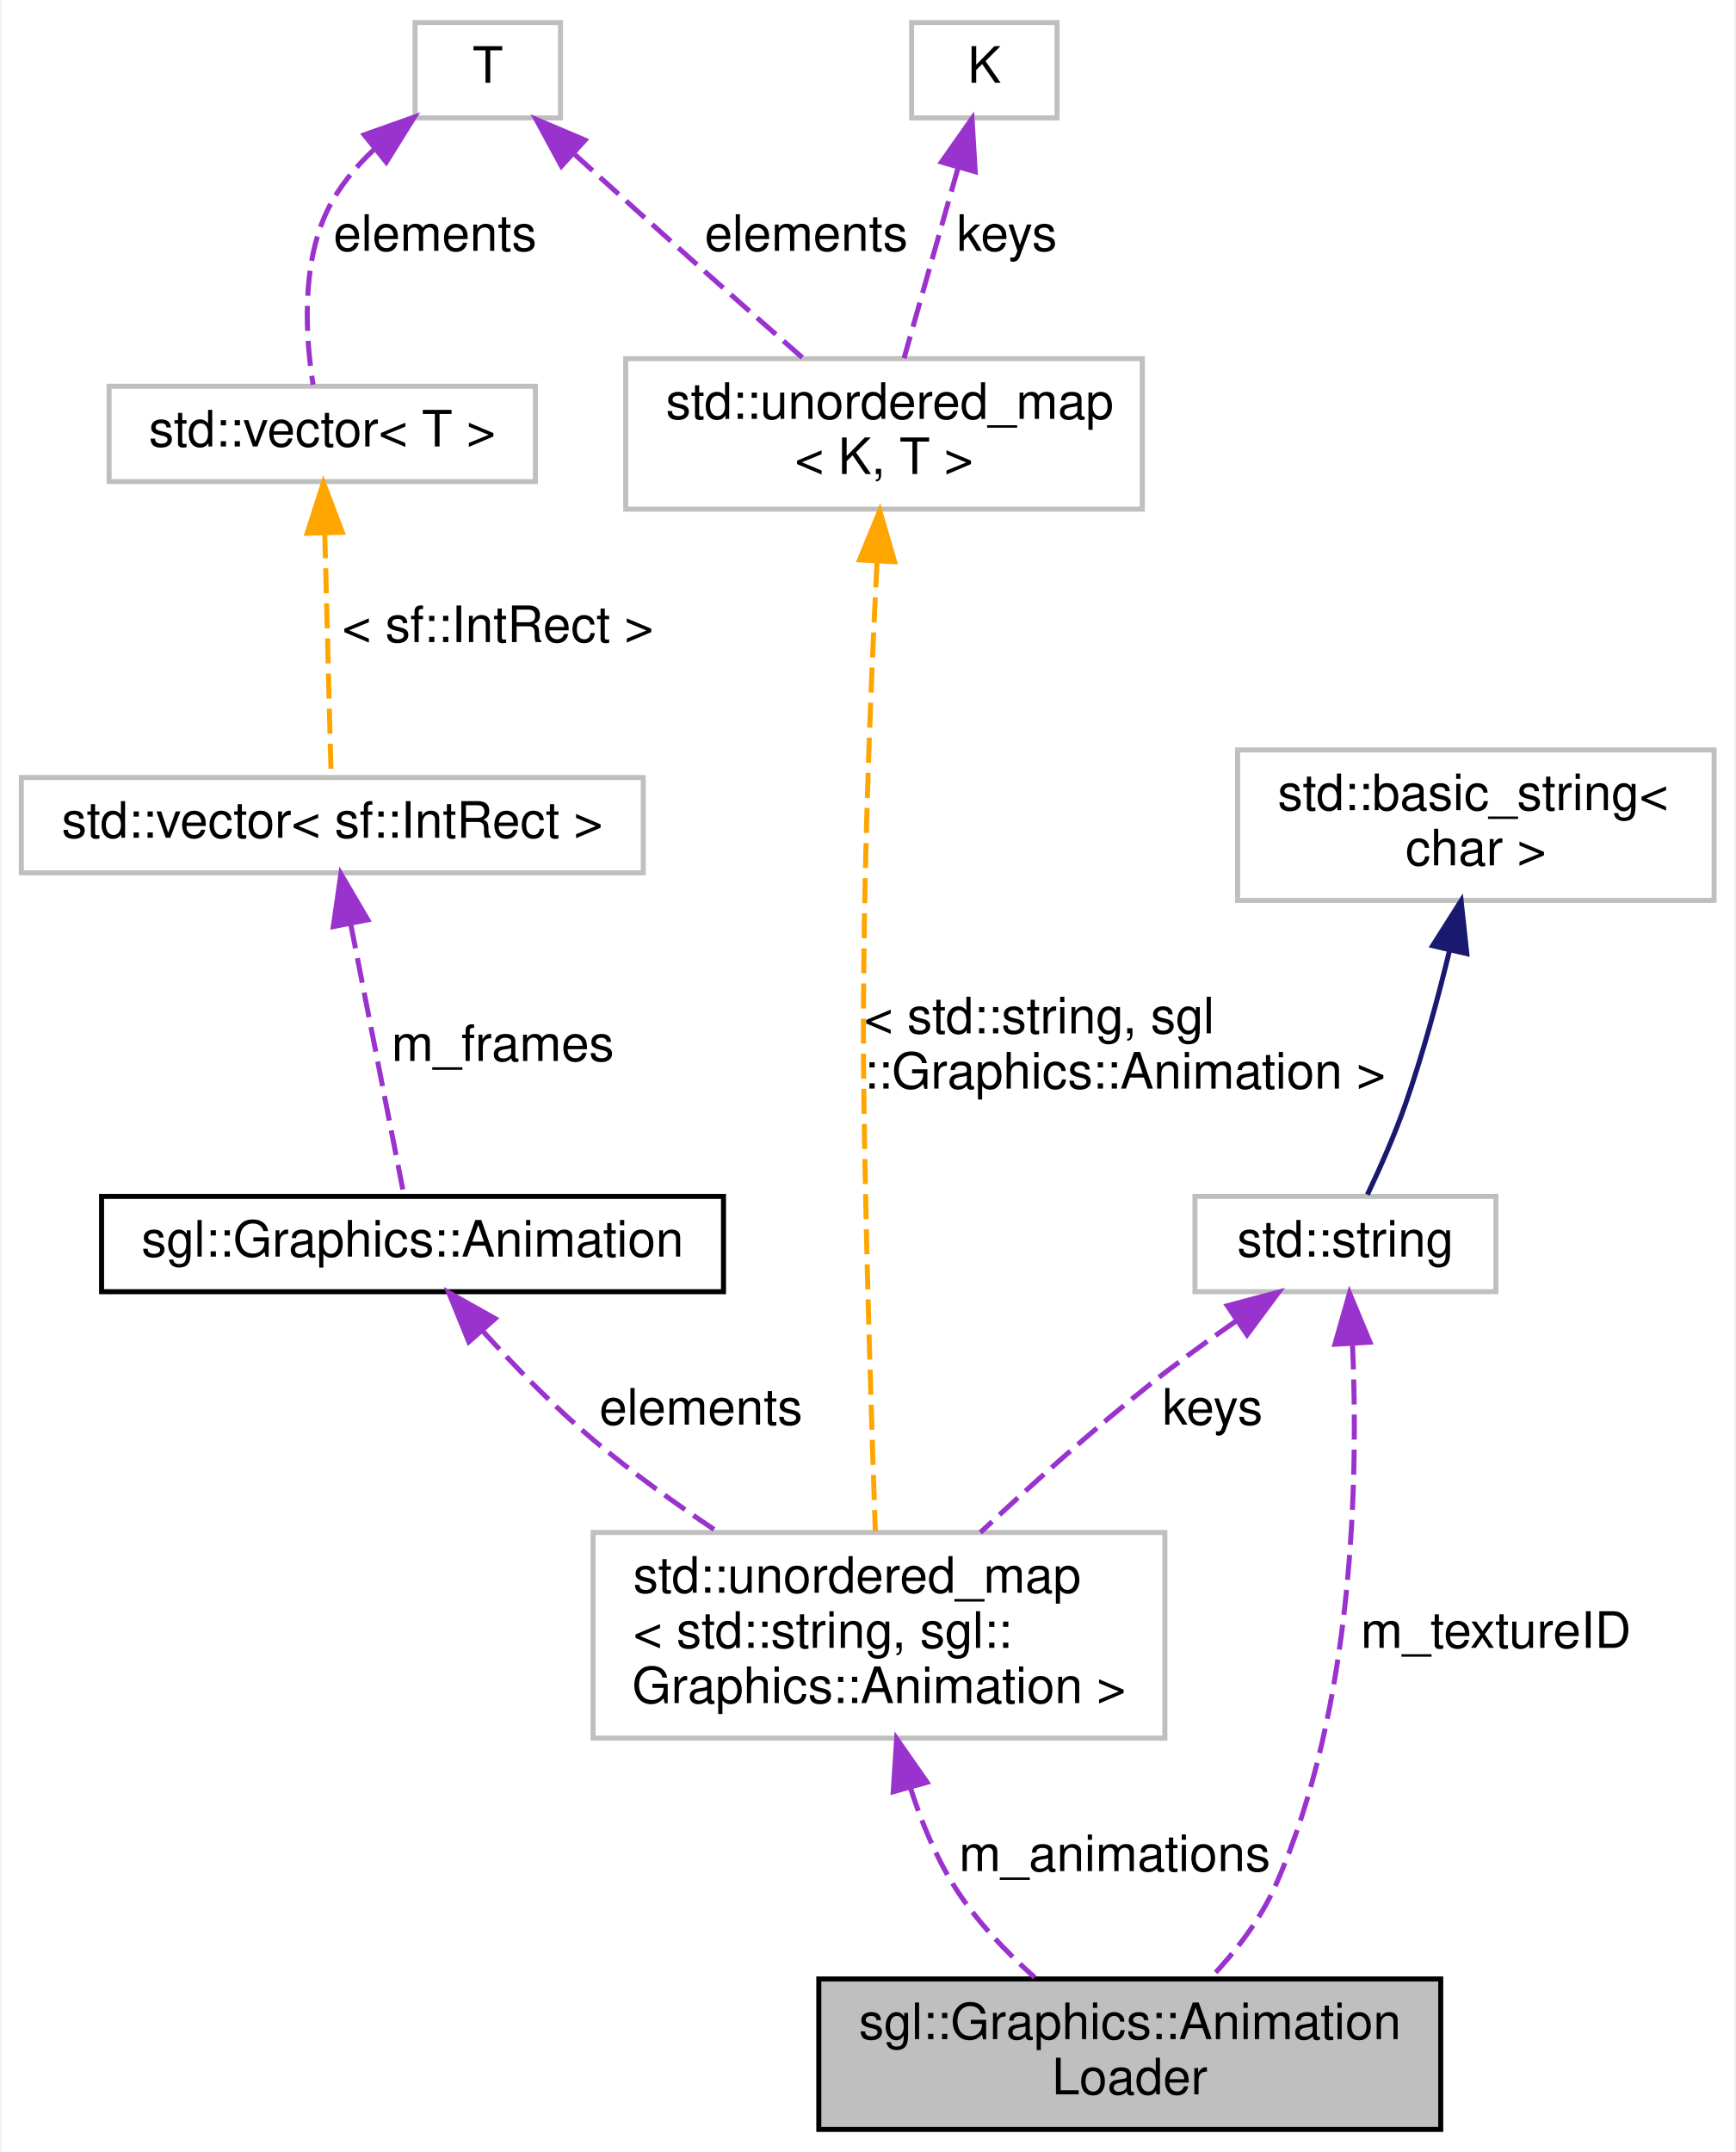
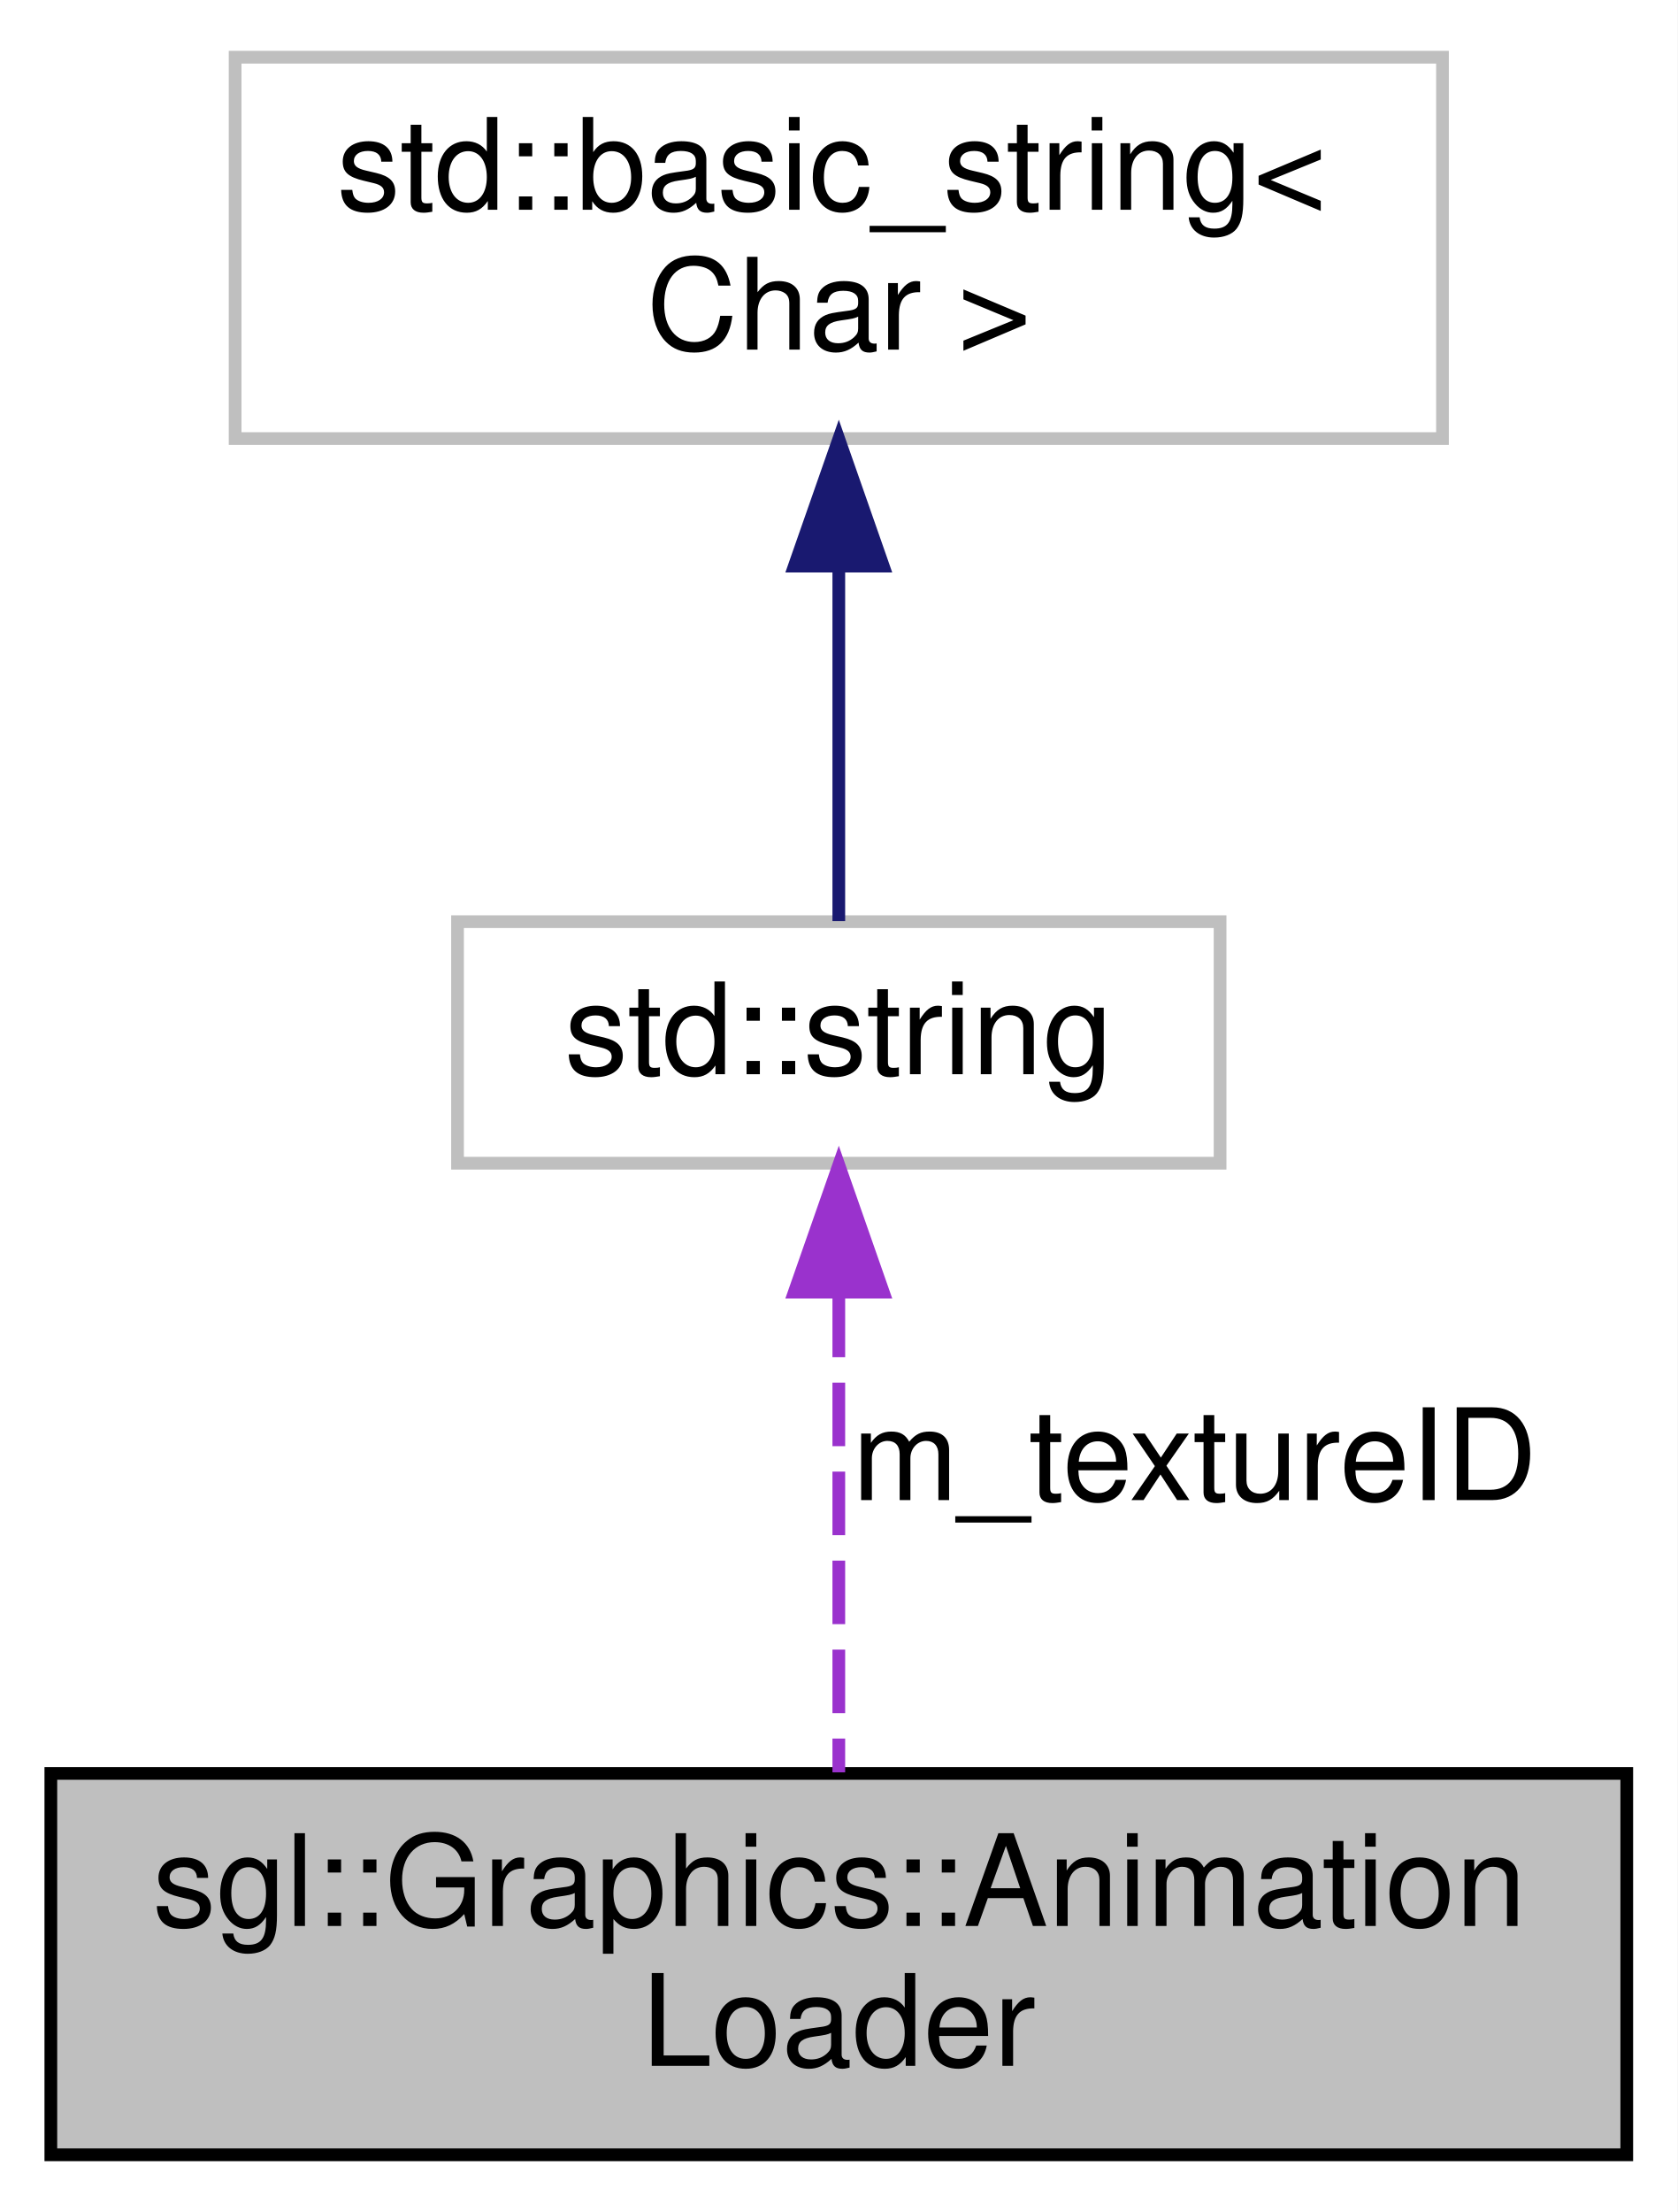
- <svg xmlns="http://www.w3.org/2000/svg" xmlns:xlink="http://www.w3.org/1999/xlink" width="346pt" height="429pt" viewBox="0.00 0.00 345.50 429.00">
-   <g id="graph0" class="graph" transform="scale(1 1) rotate(0) translate(4 425)">
-     <polygon fill="white" stroke="none" points="-4,4 -4,-425 341.5,-425 341.5,4 -4,4" />
+ <svg xmlns="http://www.w3.org/2000/svg" xmlns:xlink="http://www.w3.org/1999/xlink" width="132pt" height="174pt" viewBox="0.00 0.00 132.00 174.00">
+   <g id="graph0" class="graph" transform="scale(1 1) rotate(0) translate(4 170)">
+     <polygon fill="white" stroke="transparent" points="-4,4 -4,-170 128,-170 128,4 -4,4" />
    <g id="node1" class="node">
-       <polygon fill="#bfbfbf" stroke="black" points="159,-0.5 159,-30.5 283,-30.5 283,-0.5 159,-0.5" />
-       <text text-anchor="start" x="167" y="-18.5" font-family="Helvetica,sans-Serif" font-size="10.00">sgl::Graphics::Animation</text>
-       <text text-anchor="middle" x="221" y="-7.5" font-family="Helvetica,sans-Serif" font-size="10.00">Loader</text>
+       <g id="a_node1">
+         <a xlink:title="Load an animated sprite and its animation from a TOML configuration file.">
+           <polygon fill="#bfbfbf" stroke="black" points="0,-0.5 0,-30.5 124,-30.5 124,-0.5 0,-0.5" />
+           <text text-anchor="start" x="8" y="-18.5" font-family="Helvetica,sans-Serif" font-size="10.00">sgl::Graphics::Animation</text>
+           <text text-anchor="middle" x="62" y="-7.5" font-family="Helvetica,sans-Serif" font-size="10.00">Loader</text>
+         </a>
+       </g>
    </g>
    <g id="node2" class="node">
      <g id="a_node2">
-         <a xlink:title="STL class. ">
-           <polygon fill="white" stroke="#bfbfbf" points="234,-167.5 234,-186.5 294,-186.5 294,-167.5 234,-167.5" />
-           <text text-anchor="middle" x="264" y="-174.5" font-family="Helvetica,sans-Serif" font-size="10.00">std::string</text>
+         <a xlink:title=" ">
+           <polygon fill="white" stroke="#bfbfbf" points="32,-78.5 32,-97.5 92,-97.5 92,-78.5 32,-78.5" />
+           <text text-anchor="middle" x="62" y="-85.5" font-family="Helvetica,sans-Serif" font-size="10.00">std::string</text>
        </a>
      </g>
    </g>
    <g id="edge1" class="edge">
-       <path fill="none" stroke="#9a32cd" stroke-dasharray="5,2" d="M265.407,-157.009C266.549,-131.336 265.893,-84.669 250,-49 246.984,-42.231 242.027,-35.882 237.057,-30.623" />
-       <polygon fill="#9a32cd" stroke="#9a32cd" points="261.9,-157.024 264.805,-167.212 268.888,-157.436 261.9,-157.024" />
-       <text text-anchor="middle" x="294" y="-96.5" font-family="Helvetica,sans-Serif" font-size="10.00"> m_textureID</text>
-     </g>
-     <g id="node4" class="node">
-       <polygon fill="white" stroke="#bfbfbf" points="114,-78.5 114,-119.5 228,-119.5 228,-78.5 114,-78.5" />
-       <text text-anchor="start" x="122" y="-107.5" font-family="Helvetica,sans-Serif" font-size="10.00">std::unordered_map</text>
-       <text text-anchor="start" x="122" y="-96.5" font-family="Helvetica,sans-Serif" font-size="10.00">&lt; std::string, sgl::</text>
-       <text text-anchor="middle" x="171" y="-85.5" font-family="Helvetica,sans-Serif" font-size="10.00">Graphics::Animation &gt;</text>
-     </g>
-     <g id="edge8" class="edge">
-       <path fill="none" stroke="#9a32cd" stroke-dasharray="5,2" d="M242.177,-161.64C236.478,-157.688 230.417,-153.302 225,-149 213.402,-139.788 201.126,-128.762 191.214,-119.503" />
-       <polygon fill="#9a32cd" stroke="#9a32cd" points="240.451,-164.698 250.691,-167.417 244.381,-158.906 240.451,-164.698" />
-       <text text-anchor="middle" x="237.5" y="-141" font-family="Helvetica,sans-Serif" font-size="10.00"> keys</text>
+       <path fill="none" stroke="#9a32cd" stroke-dasharray="5,2" d="M62,-68.24C62,-56.41 62,-41.38 62,-30.58" />
+       <polygon fill="#9a32cd" stroke="#9a32cd" points="58.5,-68.36 62,-78.36 65.5,-68.36 58.5,-68.36" />
+       <text text-anchor="middle" x="90" y="-52" font-family="Helvetica,sans-Serif" font-size="10.00"> m_textureID</text>
    </g>
    <g id="node3" class="node">
      <g id="a_node3">
-         <a xlink:title="STL class. ">
-           <polygon fill="white" stroke="#bfbfbf" points="242.5,-245.5 242.5,-275.5 337.5,-275.5 337.5,-245.5 242.5,-245.5" />
-           <text text-anchor="start" x="250.5" y="-263.5" font-family="Helvetica,sans-Serif" font-size="10.00">std::basic_string&lt;</text>
-           <text text-anchor="middle" x="290" y="-252.5" font-family="Helvetica,sans-Serif" font-size="10.00"> char &gt;</text>
+         <a xlink:title=" ">
+           <polygon fill="white" stroke="#bfbfbf" points="14.5,-135.5 14.5,-165.5 109.5,-165.5 109.5,-135.5 14.5,-135.5" />
+           <text text-anchor="start" x="22.5" y="-153.5" font-family="Helvetica,sans-Serif" font-size="10.00">std::basic_string&lt;</text>
+           <text text-anchor="middle" x="62" y="-142.5" font-family="Helvetica,sans-Serif" font-size="10.00"> Char &gt;</text>
        </a>
      </g>
    </g>
    <g id="edge2" class="edge">
-       <path fill="none" stroke="midnightblue" d="M284.723,-235.388C282.392,-225.821 279.405,-214.787 276,-205 273.842,-198.799 270.842,-192.049 268.382,-186.849" />
-       <polygon fill="midnightblue" stroke="midnightblue" points="281.383,-236.478 287.063,-245.421 288.2,-234.888 281.383,-236.478" />
-     </g>
-     <g id="edge3" class="edge">
-       <path fill="none" stroke="#9a32cd" stroke-dasharray="5,2" d="M177.221,-68.732C179.391,-61.951 182.255,-54.977 186,-49 190.227,-42.254 196.205,-35.998 202.027,-30.812" />
-       <polygon fill="#9a32cd" stroke="#9a32cd" points="173.843,-67.817 174.518,-78.39 180.584,-69.704 173.843,-67.817" />
-       <text text-anchor="middle" x="218" y="-52" font-family="Helvetica,sans-Serif" font-size="10.00"> m_animations</text>
-     </g>
-     <g id="node5" class="node">
-       <g id="a_node5">
-         <a xlink:href="../../d0/db1/classsgl_1_1Graphics_1_1Animation.html" target="_top" xlink:title="Handling animated sprites. ">
-           <polygon fill="white" stroke="black" points="16,-167.5 16,-186.5 140,-186.5 140,-167.5 16,-167.5" />
-           <text text-anchor="middle" x="78" y="-174.5" font-family="Helvetica,sans-Serif" font-size="10.00">sgl::Graphics::Animation</text>
-         </a>
-       </g>
-     </g>
-     <g id="edge4" class="edge">
-       <path fill="none" stroke="#9a32cd" stroke-dasharray="5,2" d="M91.948,-159.705C98.336,-152.67 106.208,-144.566 114,-138 121.64,-131.562 130.403,-125.258 138.73,-119.693" />
-       <polygon fill="#9a32cd" stroke="#9a32cd" points="89.222,-157.505 85.225,-167.317 94.469,-162.138 89.222,-157.505" />
-       <text text-anchor="middle" x="135.5" y="-141" font-family="Helvetica,sans-Serif" font-size="10.00"> elements</text>
-     </g>
-     <g id="node6" class="node">
-       <polygon fill="white" stroke="#bfbfbf" points="0,-251 0,-270 124,-270 124,-251 0,-251" />
-       <text text-anchor="middle" x="62" y="-258" font-family="Helvetica,sans-Serif" font-size="10.00">std::vector&lt; sf::IntRect &gt;</text>
-     </g>
-     <g id="edge5" class="edge">
-       <path fill="none" stroke="#9a32cd" stroke-dasharray="5,2" d="M65.659,-240.864C68.997,-223.861 73.781,-199.49 76.3,-186.659" />
-       <polygon fill="#9a32cd" stroke="#9a32cd" points="62.204,-240.291 63.712,-250.778 69.073,-241.64 62.204,-240.291" />
-       <text text-anchor="middle" x="96" y="-213.5" font-family="Helvetica,sans-Serif" font-size="10.00"> m_frames</text>
-     </g>
-     <g id="node7" class="node">
-       <g id="a_node7">
-         <a xlink:title="STL class. ">
-           <polygon fill="white" stroke="#bfbfbf" points="17.5,-329 17.5,-348 102.5,-348 102.5,-329 17.5,-329" />
-           <text text-anchor="middle" x="60" y="-336" font-family="Helvetica,sans-Serif" font-size="10.00">std::vector&lt; T &gt;</text>
-         </a>
-       </g>
-     </g>
-     <g id="edge6" class="edge">
-       <path fill="none" stroke="orange" stroke-dasharray="5,2" d="M60.494,-318.724C60.903,-303.197 61.464,-281.858 61.773,-270.116" />
-       <polygon fill="orange" stroke="orange" points="56.994,-318.693 60.229,-328.782 63.991,-318.877 56.994,-318.693" />
-       <text text-anchor="middle" x="95" y="-297" font-family="Helvetica,sans-Serif" font-size="10.00"> &lt; sf::IntRect &gt;</text>
-     </g>
-     <g id="node8" class="node">
-       <polygon fill="white" stroke="#bfbfbf" points="78.5,-401.5 78.5,-420.5 107.5,-420.5 107.5,-401.5 78.5,-401.5" />
-       <text text-anchor="middle" x="93" y="-408.5" font-family="Helvetica,sans-Serif" font-size="10.00">T</text>
-     </g>
-     <g id="edge7" class="edge">
-       <path fill="none" stroke="#9a32cd" stroke-dasharray="5,2" d="M70.359,-395.23C66.591,-391.695 63.199,-387.594 61,-383 55.716,-371.962 56.719,-357.474 58.168,-348.323" />
-       <polygon fill="#9a32cd" stroke="#9a32cd" points="68.372,-398.124 78.357,-401.666 72.76,-392.67 68.372,-398.124" />
-       <text text-anchor="middle" x="82.5" y="-375" font-family="Helvetica,sans-Serif" font-size="10.00"> elements</text>
-     </g>
-     <g id="node9" class="node">
-       <g id="a_node9">
-         <a xlink:title="STL class. ">
-           <polygon fill="white" stroke="#bfbfbf" points="120.5,-323.5 120.5,-353.5 223.5,-353.5 223.5,-323.5 120.5,-323.5" />
-           <text text-anchor="start" x="128.5" y="-341.5" font-family="Helvetica,sans-Serif" font-size="10.00">std::unordered_map</text>
-           <text text-anchor="middle" x="172" y="-330.5" font-family="Helvetica,sans-Serif" font-size="10.00">&lt; K, T &gt;</text>
-         </a>
-       </g>
-     </g>
-     <g id="edge11" class="edge">
-       <path fill="none" stroke="#9a32cd" stroke-dasharray="5,2" d="M110.19,-394.343C117.773,-387.463 126.807,-379.304 135,-372 141.765,-365.969 149.271,-359.361 155.745,-353.687" />
-       <polygon fill="#9a32cd" stroke="#9a32cd" points="107.686,-391.89 102.639,-401.206 112.394,-397.07 107.686,-391.89" />
-       <text text-anchor="middle" x="156.5" y="-375" font-family="Helvetica,sans-Serif" font-size="10.00"> elements</text>
-     </g>
-     <g id="edge9" class="edge">
-       <path fill="none" stroke="orange" stroke-dasharray="5,2" d="M170.603,-312.902C169.246,-286.303 167.462,-242.653 168,-205 168.425,-175.277 169.525,-140.837 170.268,-119.736" />
-       <polygon fill="orange" stroke="orange" points="167.124,-313.39 171.151,-323.19 174.114,-313.018 167.124,-313.39" />
-       <text text-anchor="start" x="168" y="-219" font-family="Helvetica,sans-Serif" font-size="10.00"> &lt; std::string, sgl</text>
-       <text text-anchor="middle" x="220" y="-208" font-family="Helvetica,sans-Serif" font-size="10.00">::Graphics::Animation &gt;</text>
-     </g>
-     <g id="node10" class="node">
-       <polygon fill="white" stroke="#bfbfbf" points="177.5,-401.5 177.5,-420.5 206.5,-420.5 206.5,-401.5 177.5,-401.5" />
-       <text text-anchor="middle" x="192" y="-408.5" font-family="Helvetica,sans-Serif" font-size="10.00">K</text>
-     </g>
-     <g id="edge10" class="edge">
-       <path fill="none" stroke="#9a32cd" stroke-dasharray="5,2" d="M186.78,-391.601C183.409,-379.718 179.091,-364.494 175.993,-353.576" />
-       <polygon fill="#9a32cd" stroke="#9a32cd" points="183.451,-392.69 189.548,-401.355 190.185,-390.78 183.451,-392.69" />
-       <text text-anchor="middle" x="196.5" y="-375" font-family="Helvetica,sans-Serif" font-size="10.00"> keys</text>
+       <path fill="none" stroke="midnightblue" d="M62,-125.35C62,-115.51 62,-104.78 62,-97.54" />
+       <polygon fill="midnightblue" stroke="midnightblue" points="58.5,-125.47 62,-135.47 65.5,-125.47 58.5,-125.47" />
    </g>
  </g>
</svg>
